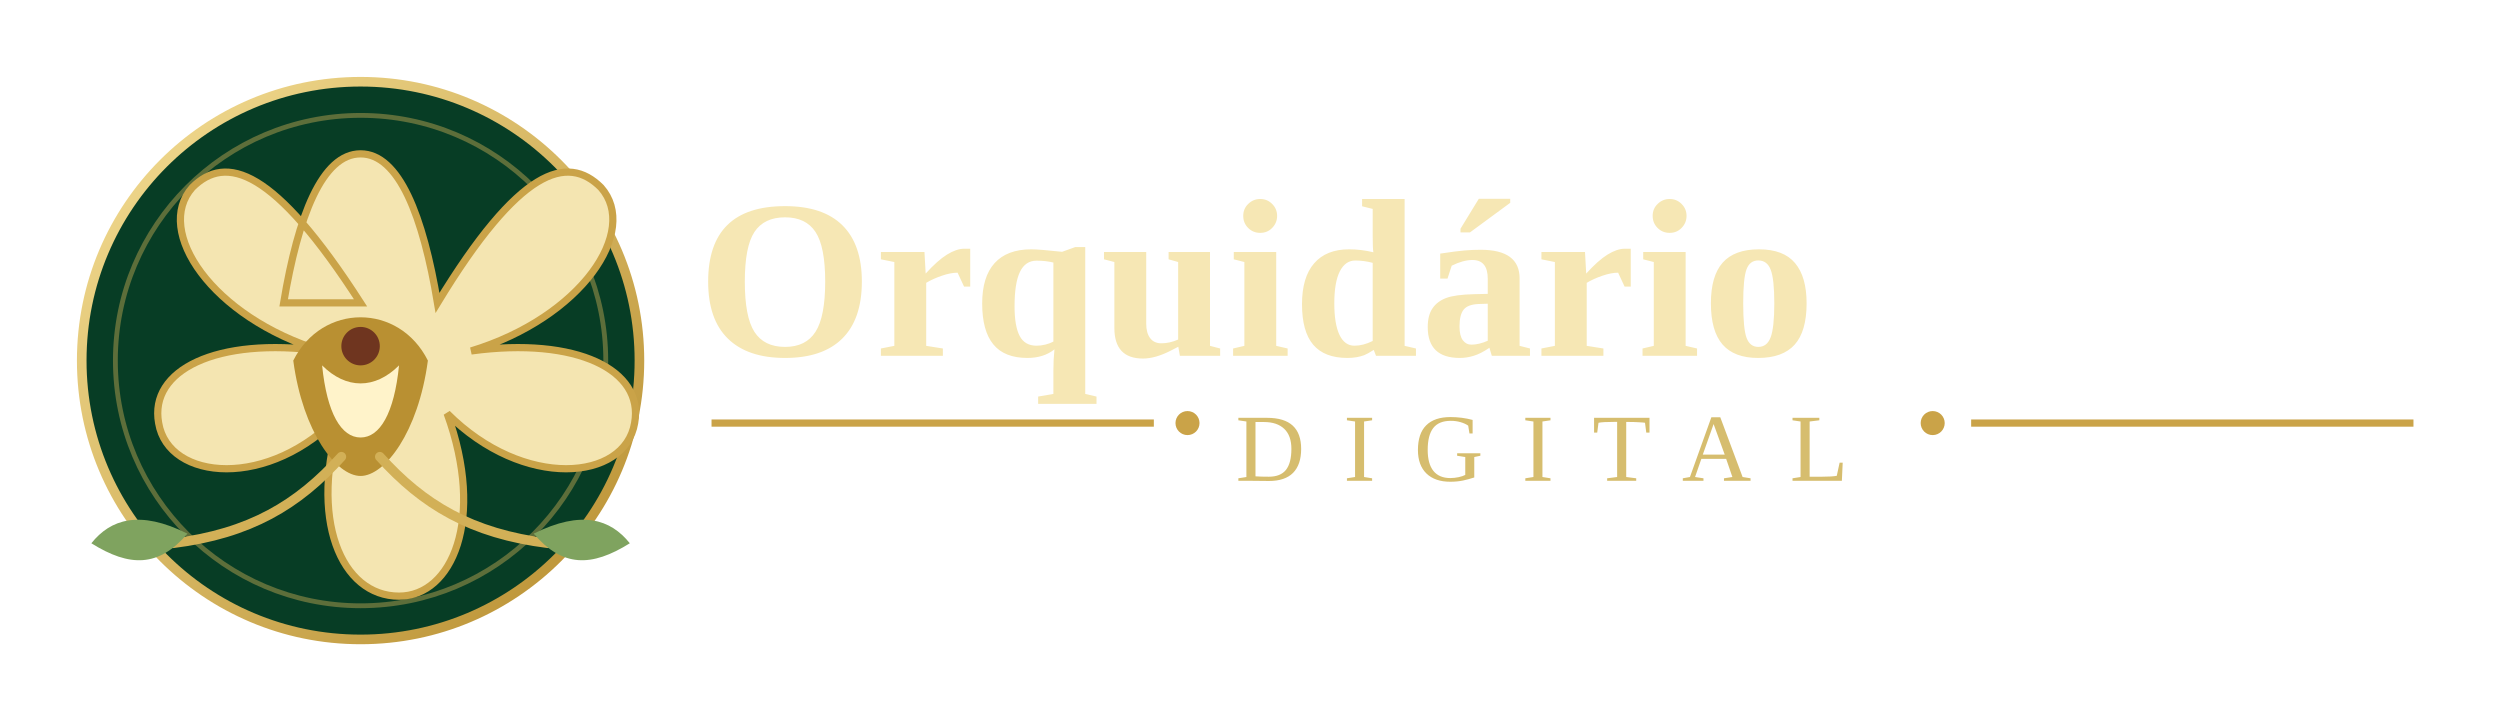
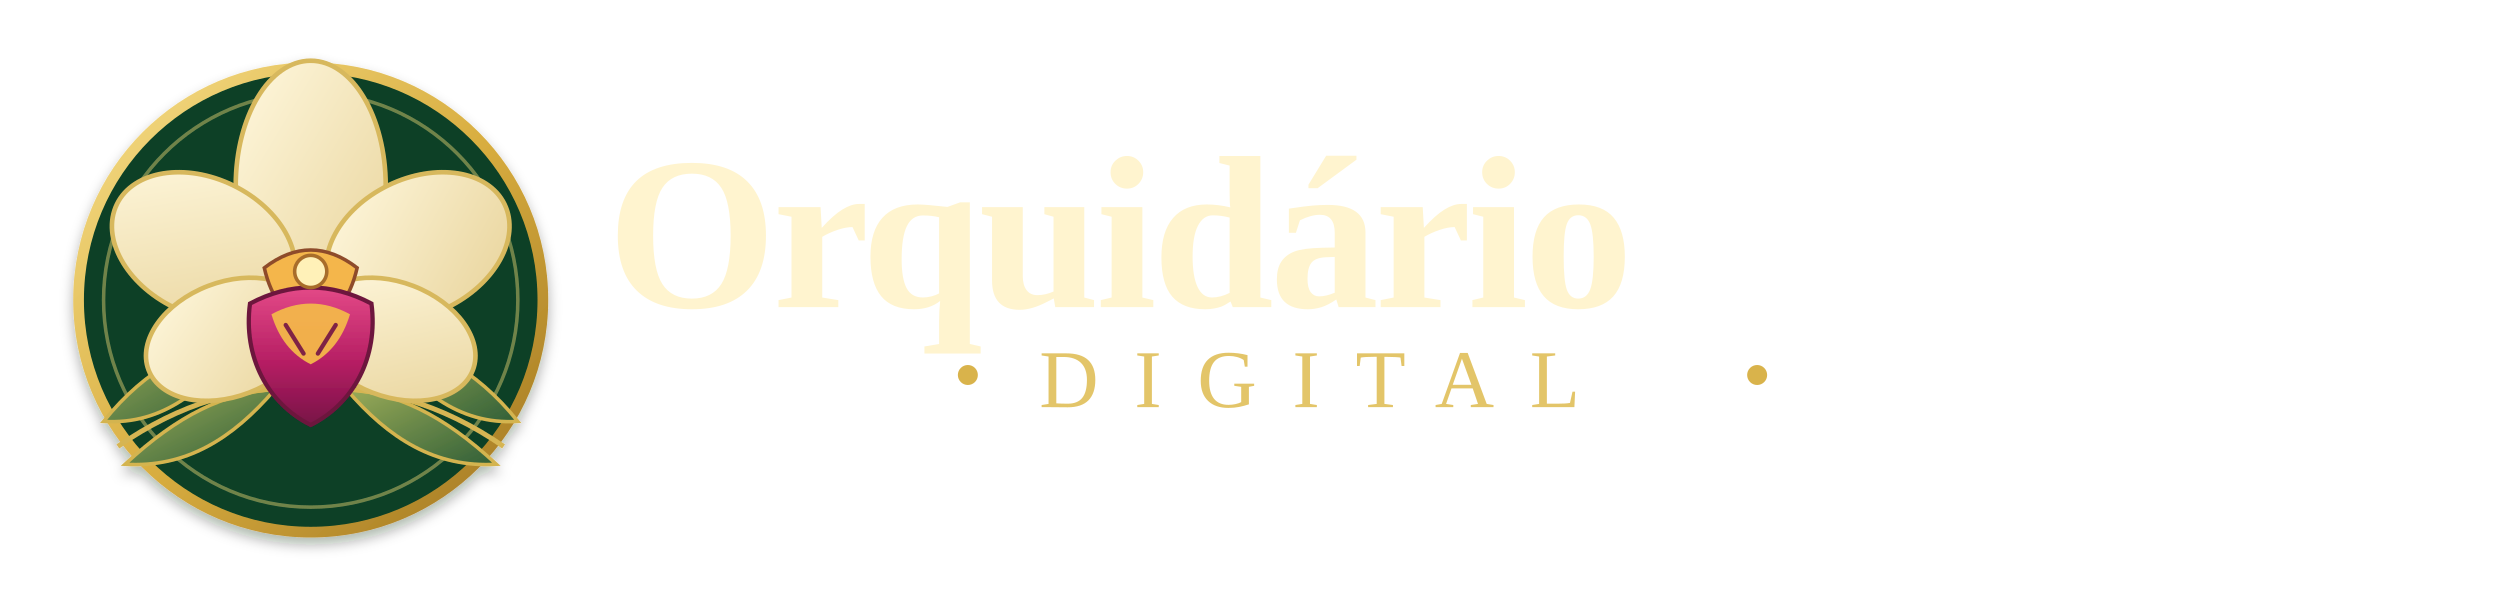
- <svg xmlns="http://www.w3.org/2000/svg" viewBox="0 0 520 150" role="img" aria-labelledby="t d">
+ <svg xmlns="http://www.w3.org/2000/svg" viewBox="0 0 700 170" role="img" aria-labelledby="title desc">
  <defs>
-     <linearGradient id="g" x1="0" y1="0" x2="1" y2="1">
-       <stop stop-color="#f5df96" />
-       <stop offset="1" stop-color="#b78d2e" />
+     <linearGradient id="gold" x1="0" y1="0" x2="1" y2="1">
+       <stop offset="0" stop-color="#f7df8a" />
+       <stop offset="0.52" stop-color="#d8ad3f" />
+       <stop offset="1" stop-color="#9e7420" />
    </linearGradient>
+     <linearGradient id="petal" x1="0" y1="0" x2="1" y2="1">
+       <stop offset="0" stop-color="#fff8de" />
+       <stop offset="1" stop-color="#e8d39a" />
+     </linearGradient>
+     <linearGradient id="leaf" x1="0" y1="0" x2="1" y2="1">
+       <stop offset="0" stop-color="#9aab58" />
+       <stop offset="1" stop-color="#315f37" />
+     </linearGradient>
+     <linearGradient id="lip" x1="0" y1="0" x2="0" y2="1">
+       <stop offset="0" stop-color="#e34987" />
+       <stop offset="0.55" stop-color="#b51e63" />
+       <stop offset="1" stop-color="#781347" />
+     </linearGradient>
+     <filter id="soft" x="-20%" y="-20%" width="140%" height="140%">
+       <feDropShadow dx="0" dy="2" stdDeviation="1.8" flood-color="#001f12" flood-opacity=".32" />
+     </filter>
  </defs>
-   <g transform="translate(8 8)">
-     <circle cx="67" cy="67" r="58" fill="#073d25" stroke="url(#g)" stroke-width="2" />
-     <circle cx="67" cy="67" r="51" fill="none" stroke="#d4b45a" stroke-opacity=".42" />
-     <path d="M67 55C49 27 39 24 32 31c-8 9 4 27 27 34C37 62 23 69 25 80c2 12 23 14 38-2-7 22 0 38 12 38 11 0 18-16 10-38 16 16 37 14 39 2 2-11-12-18-34-15 23-7 35-25 27-34-7-7-17-4-34 24-3-18-8-31-16-31s-13 13-16 31z" fill="#f4e5b1" stroke="#caa348" stroke-width="1.5" />
-     <path d="M53 67c6-12 22-12 28 0-2 15-9 24-14 24s-12-9-14-24z" fill="#b99032" />
-     <path d="M59 68c5 5 11 5 16 0-1 10-4 15-8 15s-7-5-8-15z" fill="#fff3ca" />
-     <circle cx="67" cy="64" r="4" fill="#6f351f" />
-     <path d="M28 105c16-2 26-8 35-18M106 105c-16-2-26-8-35-18" fill="none" stroke="#d2b057" stroke-width="2" stroke-linecap="round" />
-     <path d="M31 103c-10-5-16-3-20 2 8 5 14 5 20-2M103 103c10-5 16-3 20 2-8 5-14 5-20-2" fill="#7fa35f" />
+   <g transform="translate(7 4)" filter="url(#soft)">
+     <circle cx="80" cy="80" r="65" fill="#073f27" stroke="url(#gold)" stroke-width="3" />
+     <circle cx="80" cy="80" r="58" fill="none" stroke="#f1d677" stroke-opacity=".45" stroke-width="1" />
+     <path d="M22 114 C34 99, 48 92, 62 91 C50 105, 39 115, 22 114Z" fill="url(#leaf)" stroke="#d4b44f" stroke-width="1" />
+     <path d="M28 126 C43 112, 56 106, 70 105 C58 119, 45 127, 28 126Z" fill="url(#leaf)" stroke="#d4b44f" stroke-width="1" />
+     <path d="M138 114 C126 99, 112 92, 98 91 C110 105, 121 115, 138 114Z" fill="url(#leaf)" stroke="#d4b44f" stroke-width="1" />
+     <path d="M132 126 C117 112, 104 106, 90 105 C102 119, 115 127, 132 126Z" fill="url(#leaf)" stroke="#d4b44f" stroke-width="1" />
+     <path d="M26 121 Q52 103 79 105 Q108 103 134 121" fill="none" stroke="#d6b552" stroke-width="1.4" />
+     <ellipse cx="80" cy="48" rx="21" ry="35" fill="url(#petal)" stroke="#d7b85d" stroke-width="1.3" />
+     <ellipse cx="50" cy="65" rx="27" ry="19" transform="rotate(26 50 65)" fill="url(#petal)" stroke="#d7b85d" stroke-width="1.3" />
+     <ellipse cx="110" cy="65" rx="27" ry="19" transform="rotate(-26 110 65)" fill="url(#petal)" stroke="#d7b85d" stroke-width="1.3" />
+     <ellipse cx="57" cy="91" rx="24" ry="16" transform="rotate(-21 57 91)" fill="url(#petal)" stroke="#d7b85d" stroke-width="1.3" />
+     <ellipse cx="103" cy="91" rx="24" ry="16" transform="rotate(21 103 91)" fill="url(#petal)" stroke="#d7b85d" stroke-width="1.3" />
+     <path d="M67 71 Q80 61 93 71 Q90 84 80 88 Q70 84 67 71Z" fill="#f4b64b" stroke="#8e4c2a" stroke-width="1" />
+     <path d="M63 81 Q80 72 97 81 C99 96 92 109 80 115 C68 109 61 96 63 81Z" fill="url(#lip)" stroke="#6d163e" stroke-width="1.2" />
+     <path d="M69 84 Q80 78 91 84 Q88 94 80 98 Q72 94 69 84Z" fill="#f3b64a" opacity=".95" />
+     <path d="M73 87 L78 95 M87 87 L82 95" stroke="#7f2344" stroke-width="1.2" stroke-linecap="round" />
+     <circle cx="80" cy="72" r="4.5" fill="#fff1b8" stroke="#a86d2c" stroke-width="1" />
  </g>
-   <g transform="translate(145 22)" fill="#f6e7b4">
-     <text x="0" y="52" font-family="Georgia, 'Times New Roman', serif" font-size="47" font-weight="700" letter-spacing=".4">Orquidário</text>
-     <path d="M3 66h92M265 66h92" stroke="#caa348" stroke-width="1.5" />
-     <text x="112" y="78" font-family="Georgia, 'Times New Roman', serif" font-size="20" letter-spacing="8" fill="#d6bd6e">DIGITAL</text>
-     <circle cx="102" cy="66" r="2.5" fill="#caa348" />
-     <circle cx="257" cy="66" r="2.5" fill="#caa348" />
+   <g transform="translate(170 23)">
+     <text x="0" y="63" fill="#fff4cf" font-family="Georgia, 'Times New Roman', serif" font-size="61" font-weight="700" letter-spacing="-1.1">Orquidário</text>
+     <path d="M4 82 H93" stroke="url(#gold)" stroke-width="2" stroke-linecap="round" />
+     <path d="M330 82 H430" stroke="url(#gold)" stroke-width="2" stroke-linecap="round" />
+     <circle cx="101" cy="82" r="2.8" fill="#d9b34b" />
+     <circle cx="322" cy="82" r="2.8" fill="#d9b34b" />
+     <text x="121" y="91" fill="#e3c569" font-family="Georgia, 'Times New Roman', serif" font-size="23" letter-spacing="10">DIGITAL</text>
  </g>
</svg>
